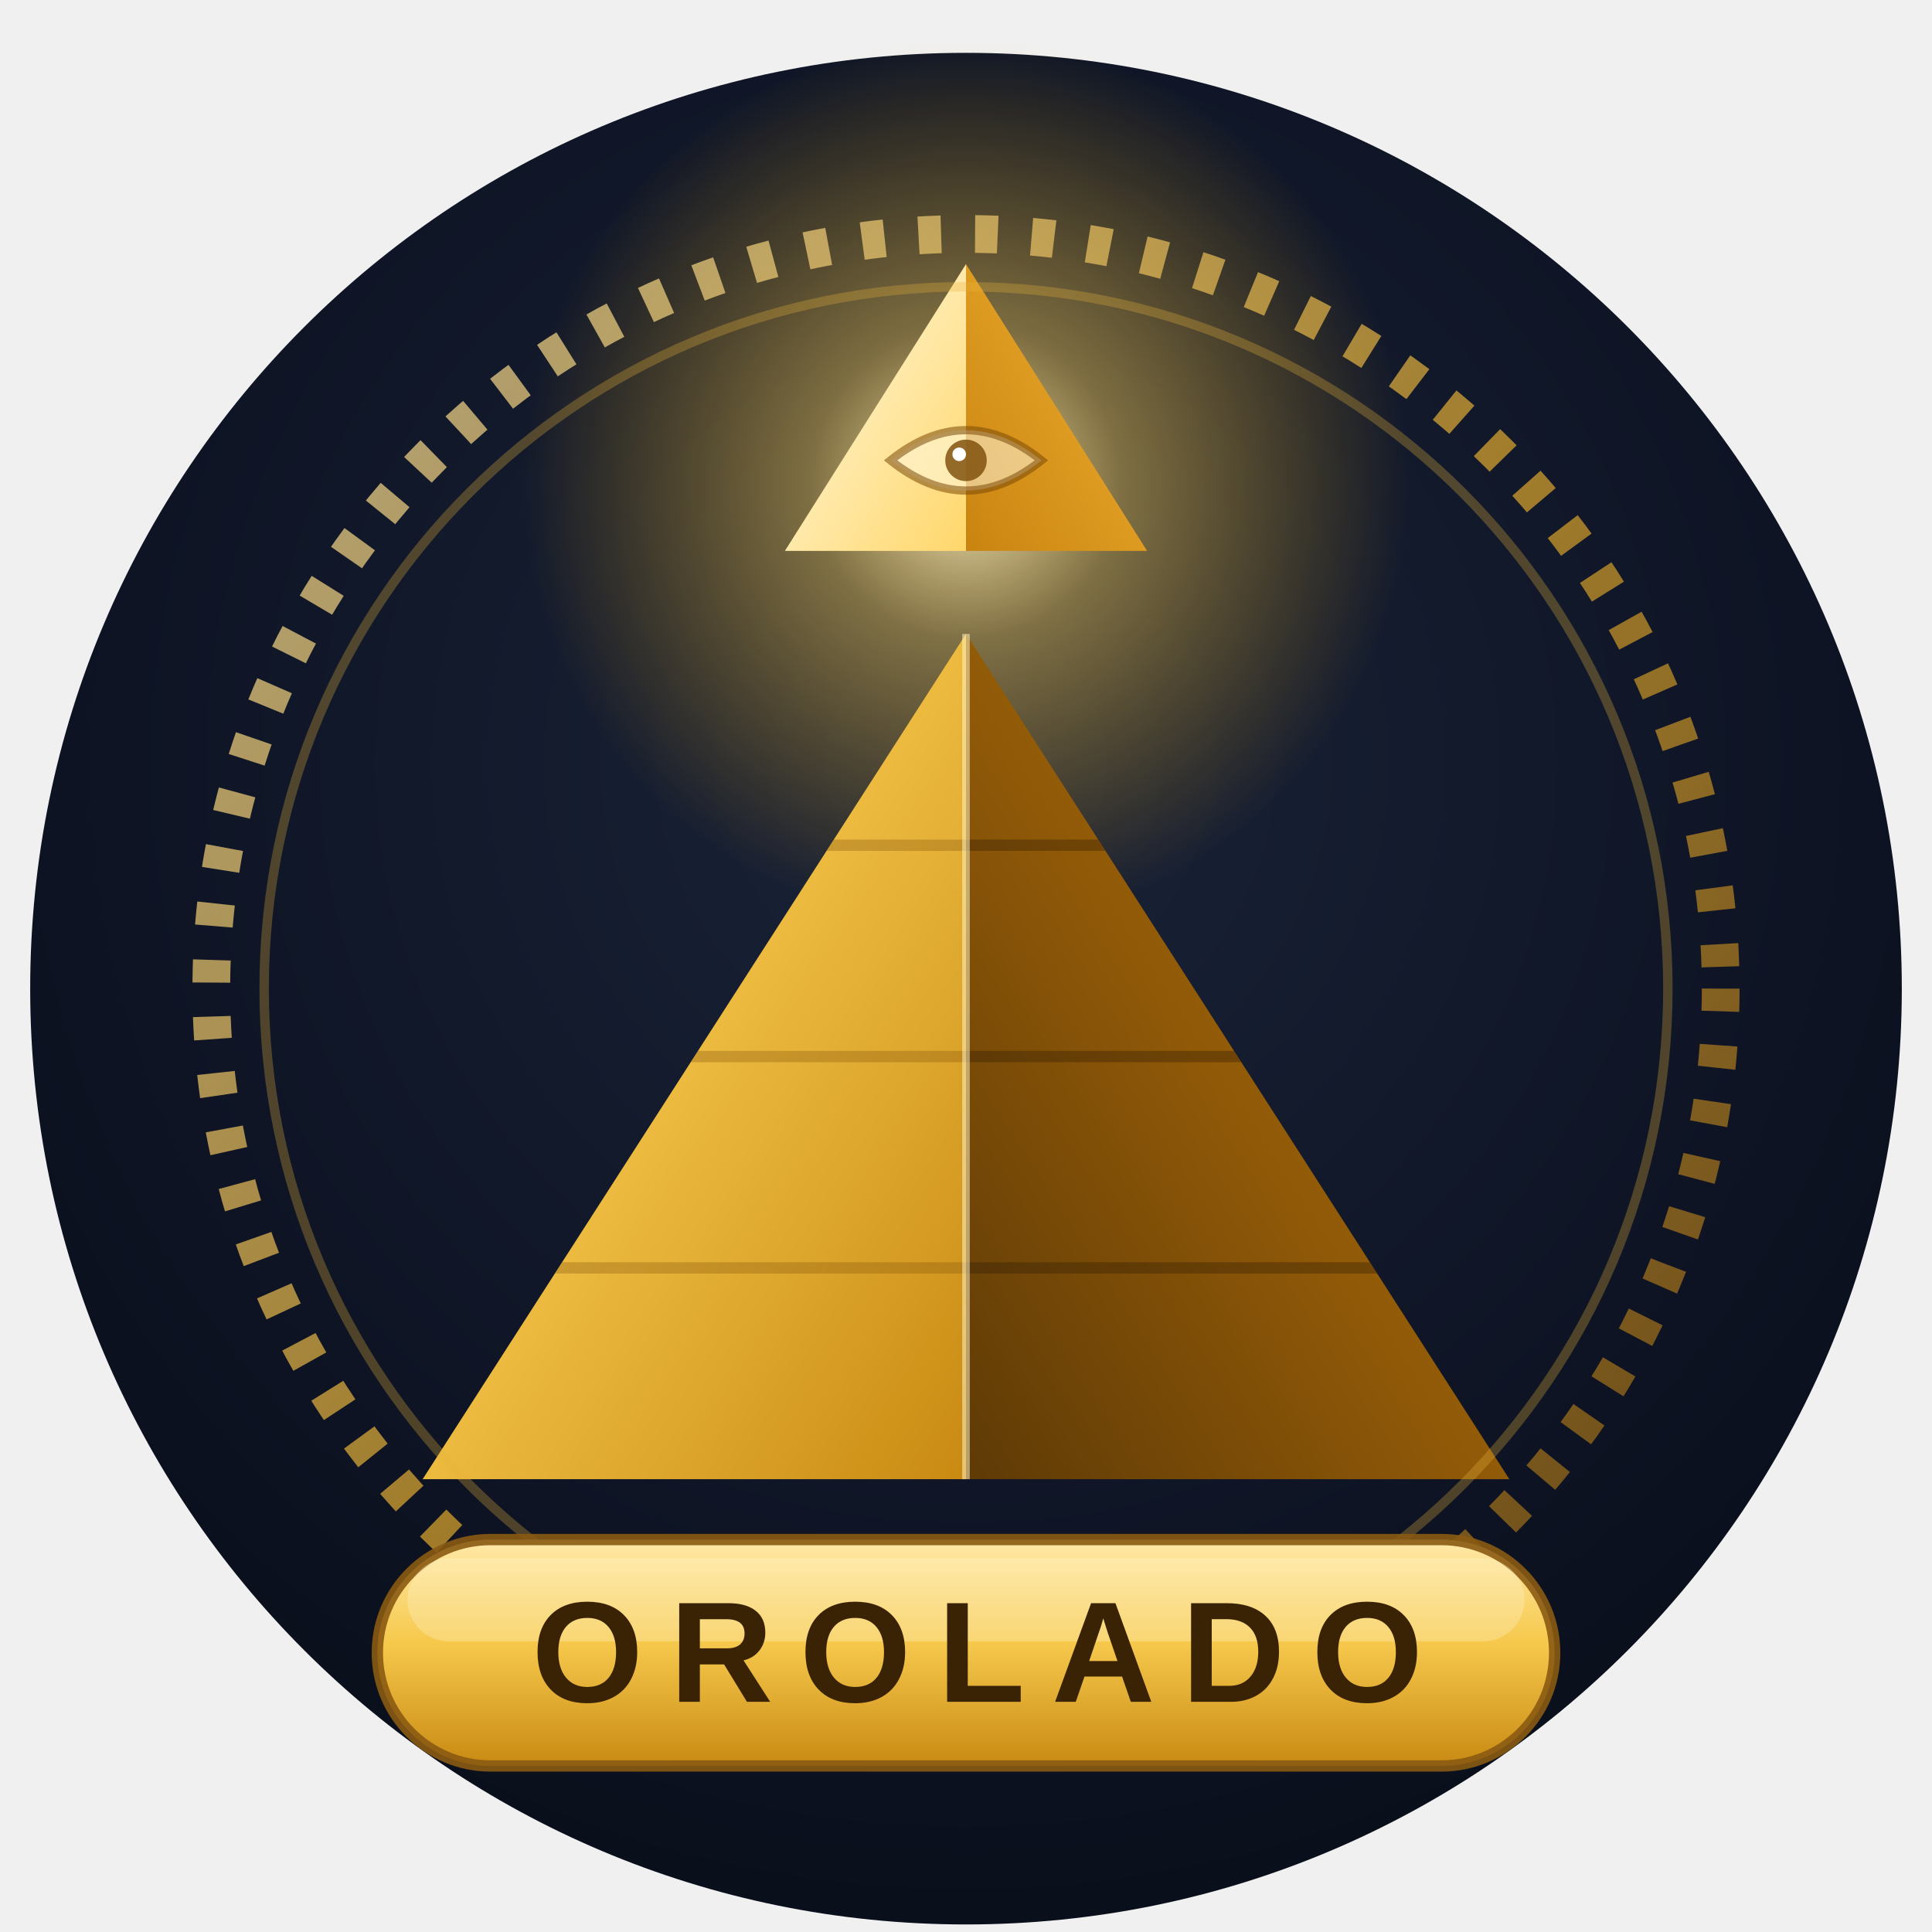
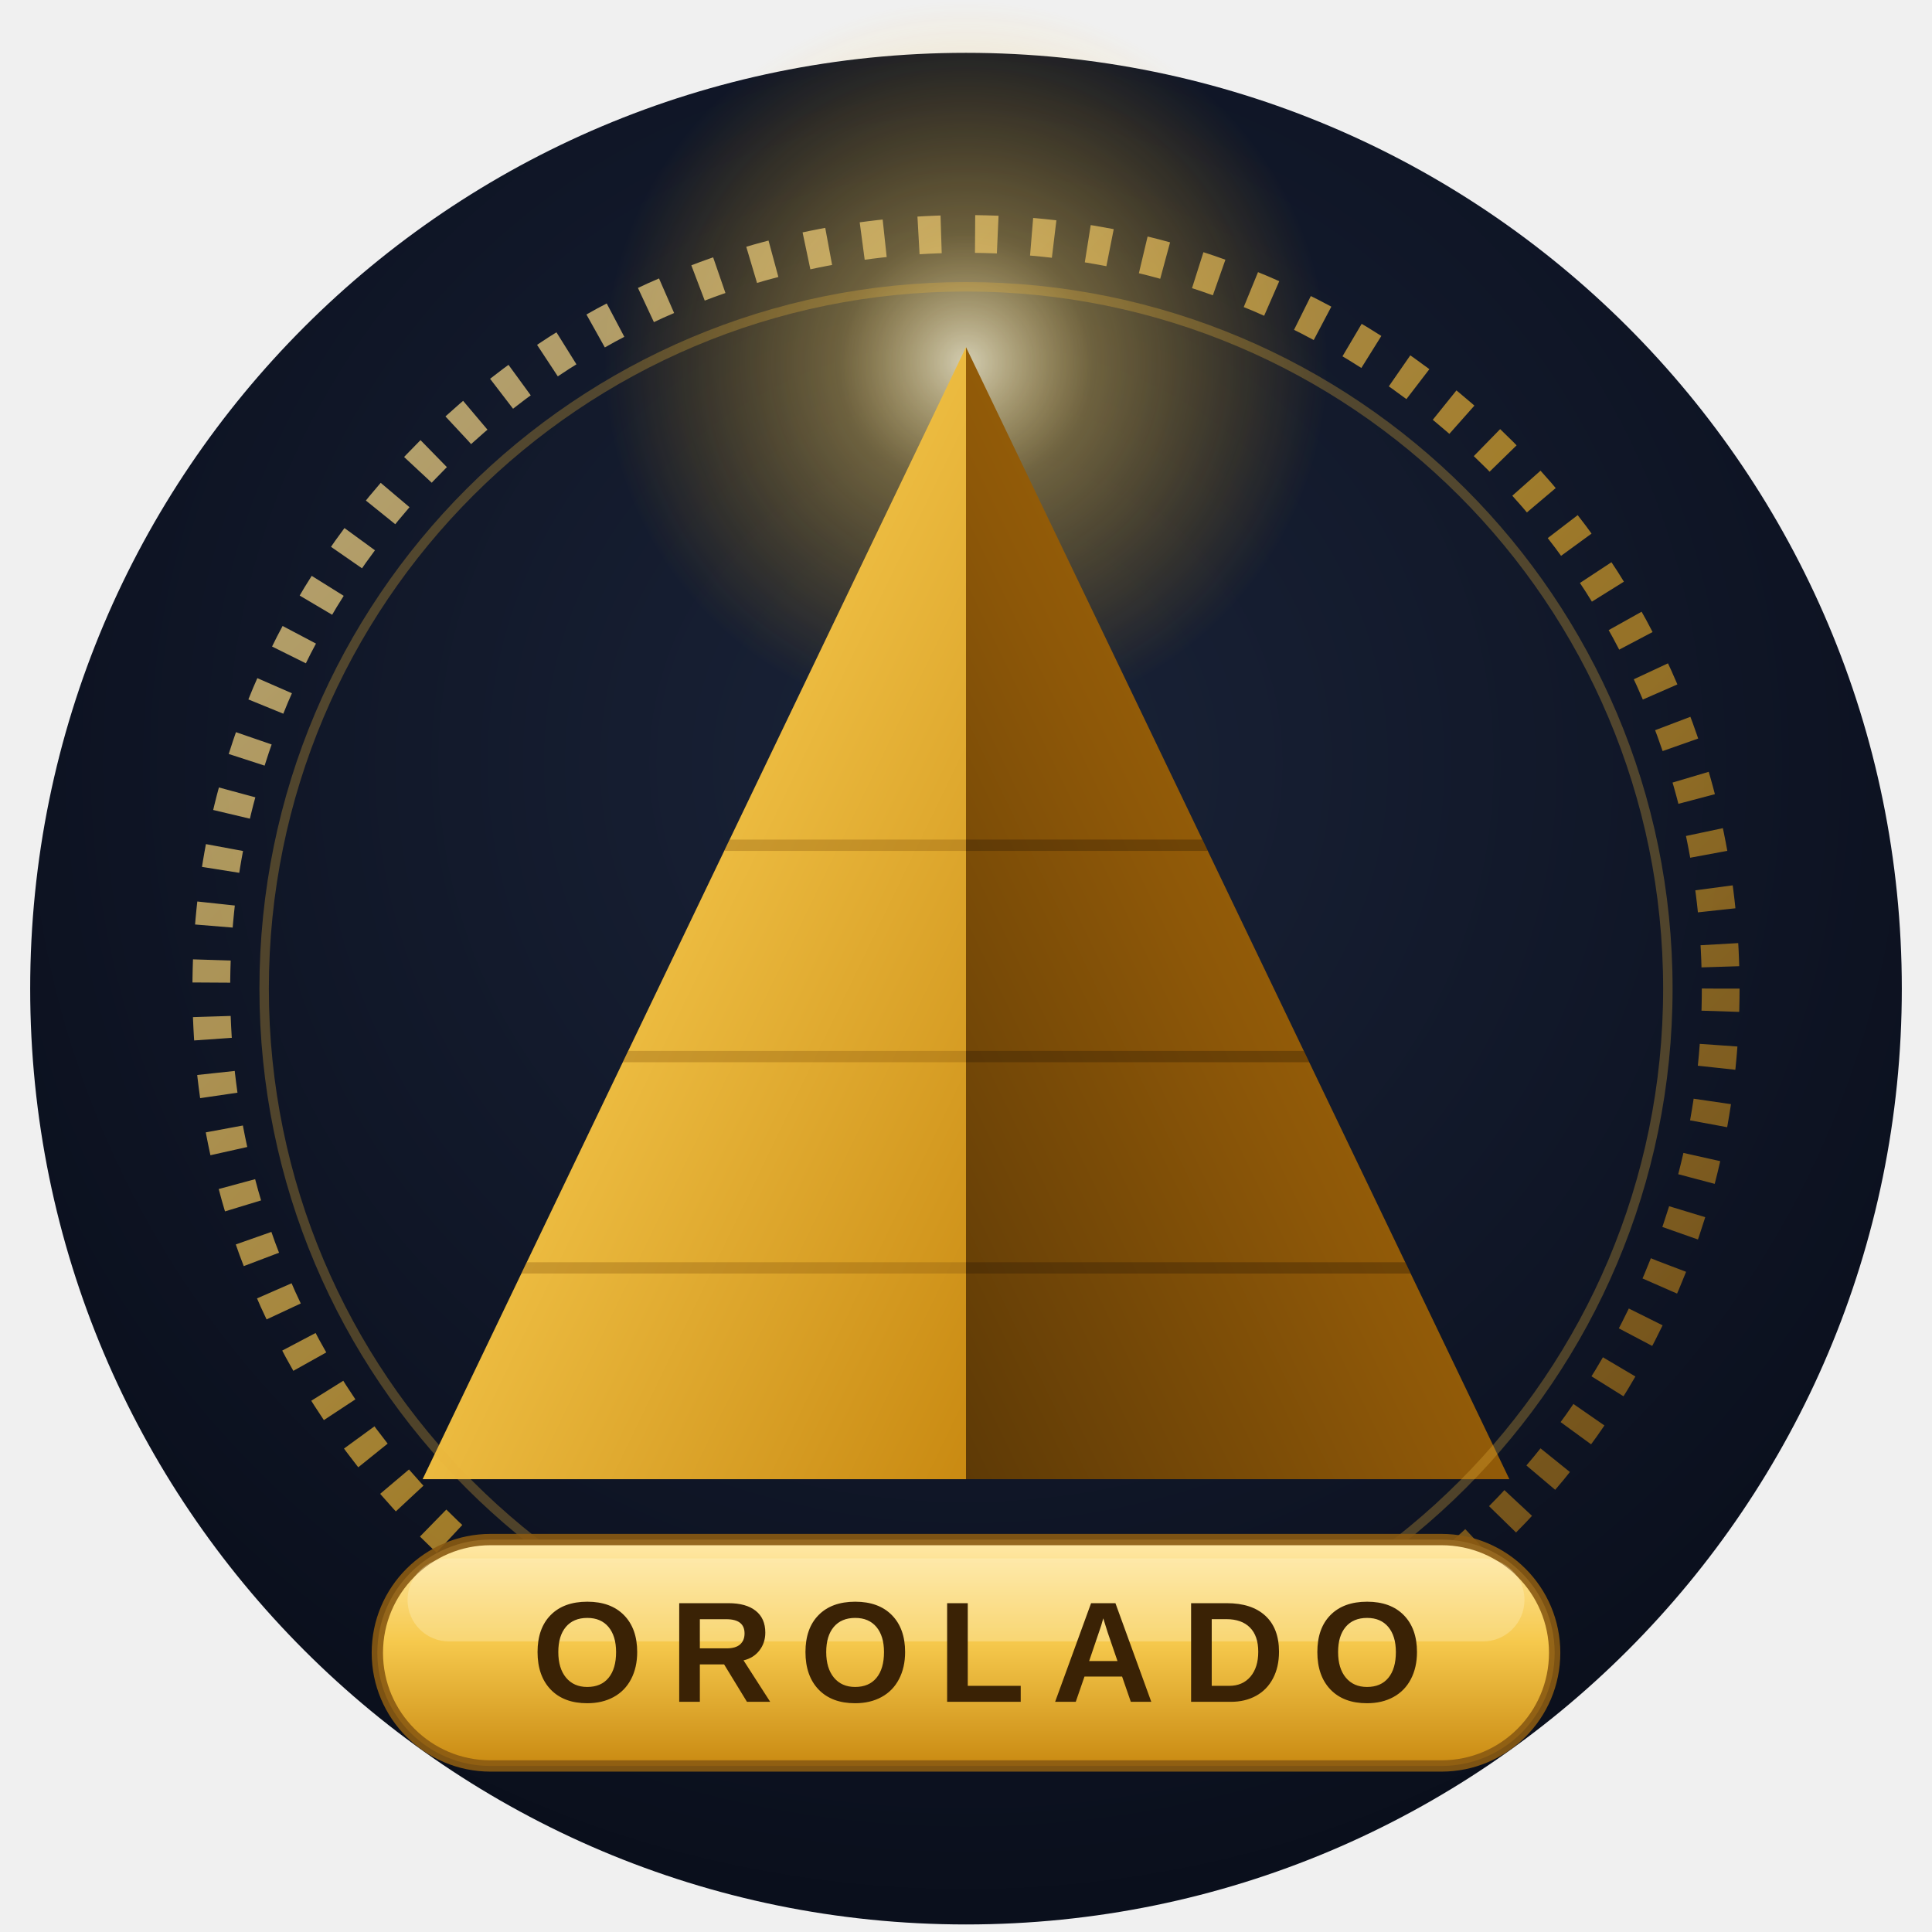
<svg xmlns="http://www.w3.org/2000/svg" viewBox="0 0 512 512">
  <defs>
    <radialGradient id="bgA" cx="50%" cy="38%" r="75%">
      <stop offset="0" stop-color="#1A2338" />
      <stop offset=".6" stop-color="#0E1424" />
      <stop offset="1" stop-color="#070B15" />
    </radialGradient>
    <linearGradient id="ringA" x1="0" y1="0" x2="1" y2="1">
      <stop offset="0" stop-color="#FFE9A8" />
      <stop offset=".5" stop-color="#E0A92E" />
      <stop offset="1" stop-color="#8A5A12" />
    </linearGradient>
    <linearGradient id="faceL" x1="0" y1="0" x2="1" y2="1">
      <stop offset="0" stop-color="#FFF1BF" />
      <stop offset=".35" stop-color="#F6C94D" />
      <stop offset="1" stop-color="#C98A12" />
    </linearGradient>
    <linearGradient id="faceR" x1="1" y1="0" x2="0" y2="1">
      <stop offset="0" stop-color="#B8780C" />
      <stop offset=".55" stop-color="#8E5808" />
      <stop offset="1" stop-color="#5E3A06" />
    </linearGradient>
    <linearGradient id="capL" x1="0" y1="0" x2="1" y2="1">
      <stop offset="0" stop-color="#FFFBEA" />
      <stop offset="1" stop-color="#FFD76A" />
    </linearGradient>
    <linearGradient id="capR" x1="1" y1="0" x2="0" y2="1">
      <stop offset="0" stop-color="#F2B233" />
      <stop offset="1" stop-color="#C98410" />
    </linearGradient>
    <radialGradient id="haloA" cx="50%" cy="50%" r="50%">
      <stop offset="0" stop-color="#FFF6D0" stop-opacity=".95" />
      <stop offset=".35" stop-color="#FFD35A" stop-opacity=".45" />
      <stop offset="1" stop-color="#FFB300" stop-opacity="0" />
    </radialGradient>
    <clipPath id="clipL">
-       <path d="M256 168 L112 392 L256 392 Z" />
+       <path d="M256 92 L112 392 L256 392 Z" />
    </clipPath>
    <clipPath id="clipR">
-       <path d="M256 168 L256 392 L400 392 Z" />
+       <path d="M256 92 L256 392 L400 392 Z" />
    </clipPath>
    <linearGradient id="banA" x1="0" y1="0" x2="0" y2="1">
      <stop offset="0" stop-color="#FFE9A8" />
      <stop offset=".45" stop-color="#F6C94D" />
      <stop offset="1" stop-color="#C98A12" />
    </linearGradient>
  </defs>
  <circle cx="256" cy="262" r="248" fill="url(#bgA)" />
-   <circle cx="256" cy="128" r="118" fill="url(#haloA)" />
-   <path d="M256 168 L112 392 L256 392 Z" fill="url(#faceL)" />
-   <path d="M256 168 L256 392 L400 392 Z" fill="url(#faceR)" />
+   <circle cx="256" cy="96" r="96" fill="url(#haloA)" opacity=".85" />
+   <path d="M256 92 L112 392 L256 392 Z" fill="url(#faceL)" />
+   <path d="M256 92 L256 392 L400 392 Z" fill="url(#faceR)" />
  <g clip-path="url(#clipL)" stroke="#8A5A10" stroke-opacity=".35" stroke-width="3">
    <path d="M100 224 H260 M100 280 H260 M100 336 H260" />
  </g>
  <g clip-path="url(#clipR)" stroke="#2E1C03" stroke-opacity=".35" stroke-width="3">
    <path d="M252 224 H412 M252 280 H412 M252 336 H412" />
  </g>
-   <path d="M256 168 L256 392" stroke="#FFF1BF" stroke-opacity=".55" stroke-width="2" />
-   <path d="M256 70 L208 146 L256 146 Z" fill="url(#capL)" />
-   <path d="M256 70 L256 146 L304 146 Z" fill="url(#capR)" />
-   <path d="M236 122 Q256 106 276 122 Q256 138 236 122 Z" fill="#FFF8DD" fill-opacity=".55" stroke="#7A4A06" stroke-opacity=".55" stroke-width="2.2" />
-   <circle cx="256" cy="122" r="5.5" fill="#7A4A06" fill-opacity=".8" />
-   <circle cx="254.2" cy="120.4" r="1.8" fill="#FFFFFF" />
  <circle cx="256" cy="262" r="200" fill="none" stroke="url(#ringA)" stroke-width="10" stroke-dasharray="6 9" opacity=".7" />
  <circle cx="256" cy="262" r="186" fill="none" stroke="#E6B23A" stroke-opacity=".3" stroke-width="2.5" />
  <rect x="100" y="408" width="312" height="60" rx="30" fill="url(#banA)" stroke="#8A5A12" stroke-opacity=".9" stroke-width="3" />
  <rect x="108" y="413" width="296" height="22" rx="11" fill="#FFF6D6" fill-opacity=".28" />
  <text x="259" y="451" font-family="Arial, Helvetica, sans-serif" font-weight="900" font-size="38" letter-spacing="7" fill="#3A2205" text-anchor="middle" text-rendering="geometricPrecision">OROLADO</text>
  <path d="M104 398 H408" stroke="url(#ringA)" stroke-width="6" stroke-linecap="round" opacity=".9" />
</svg>
